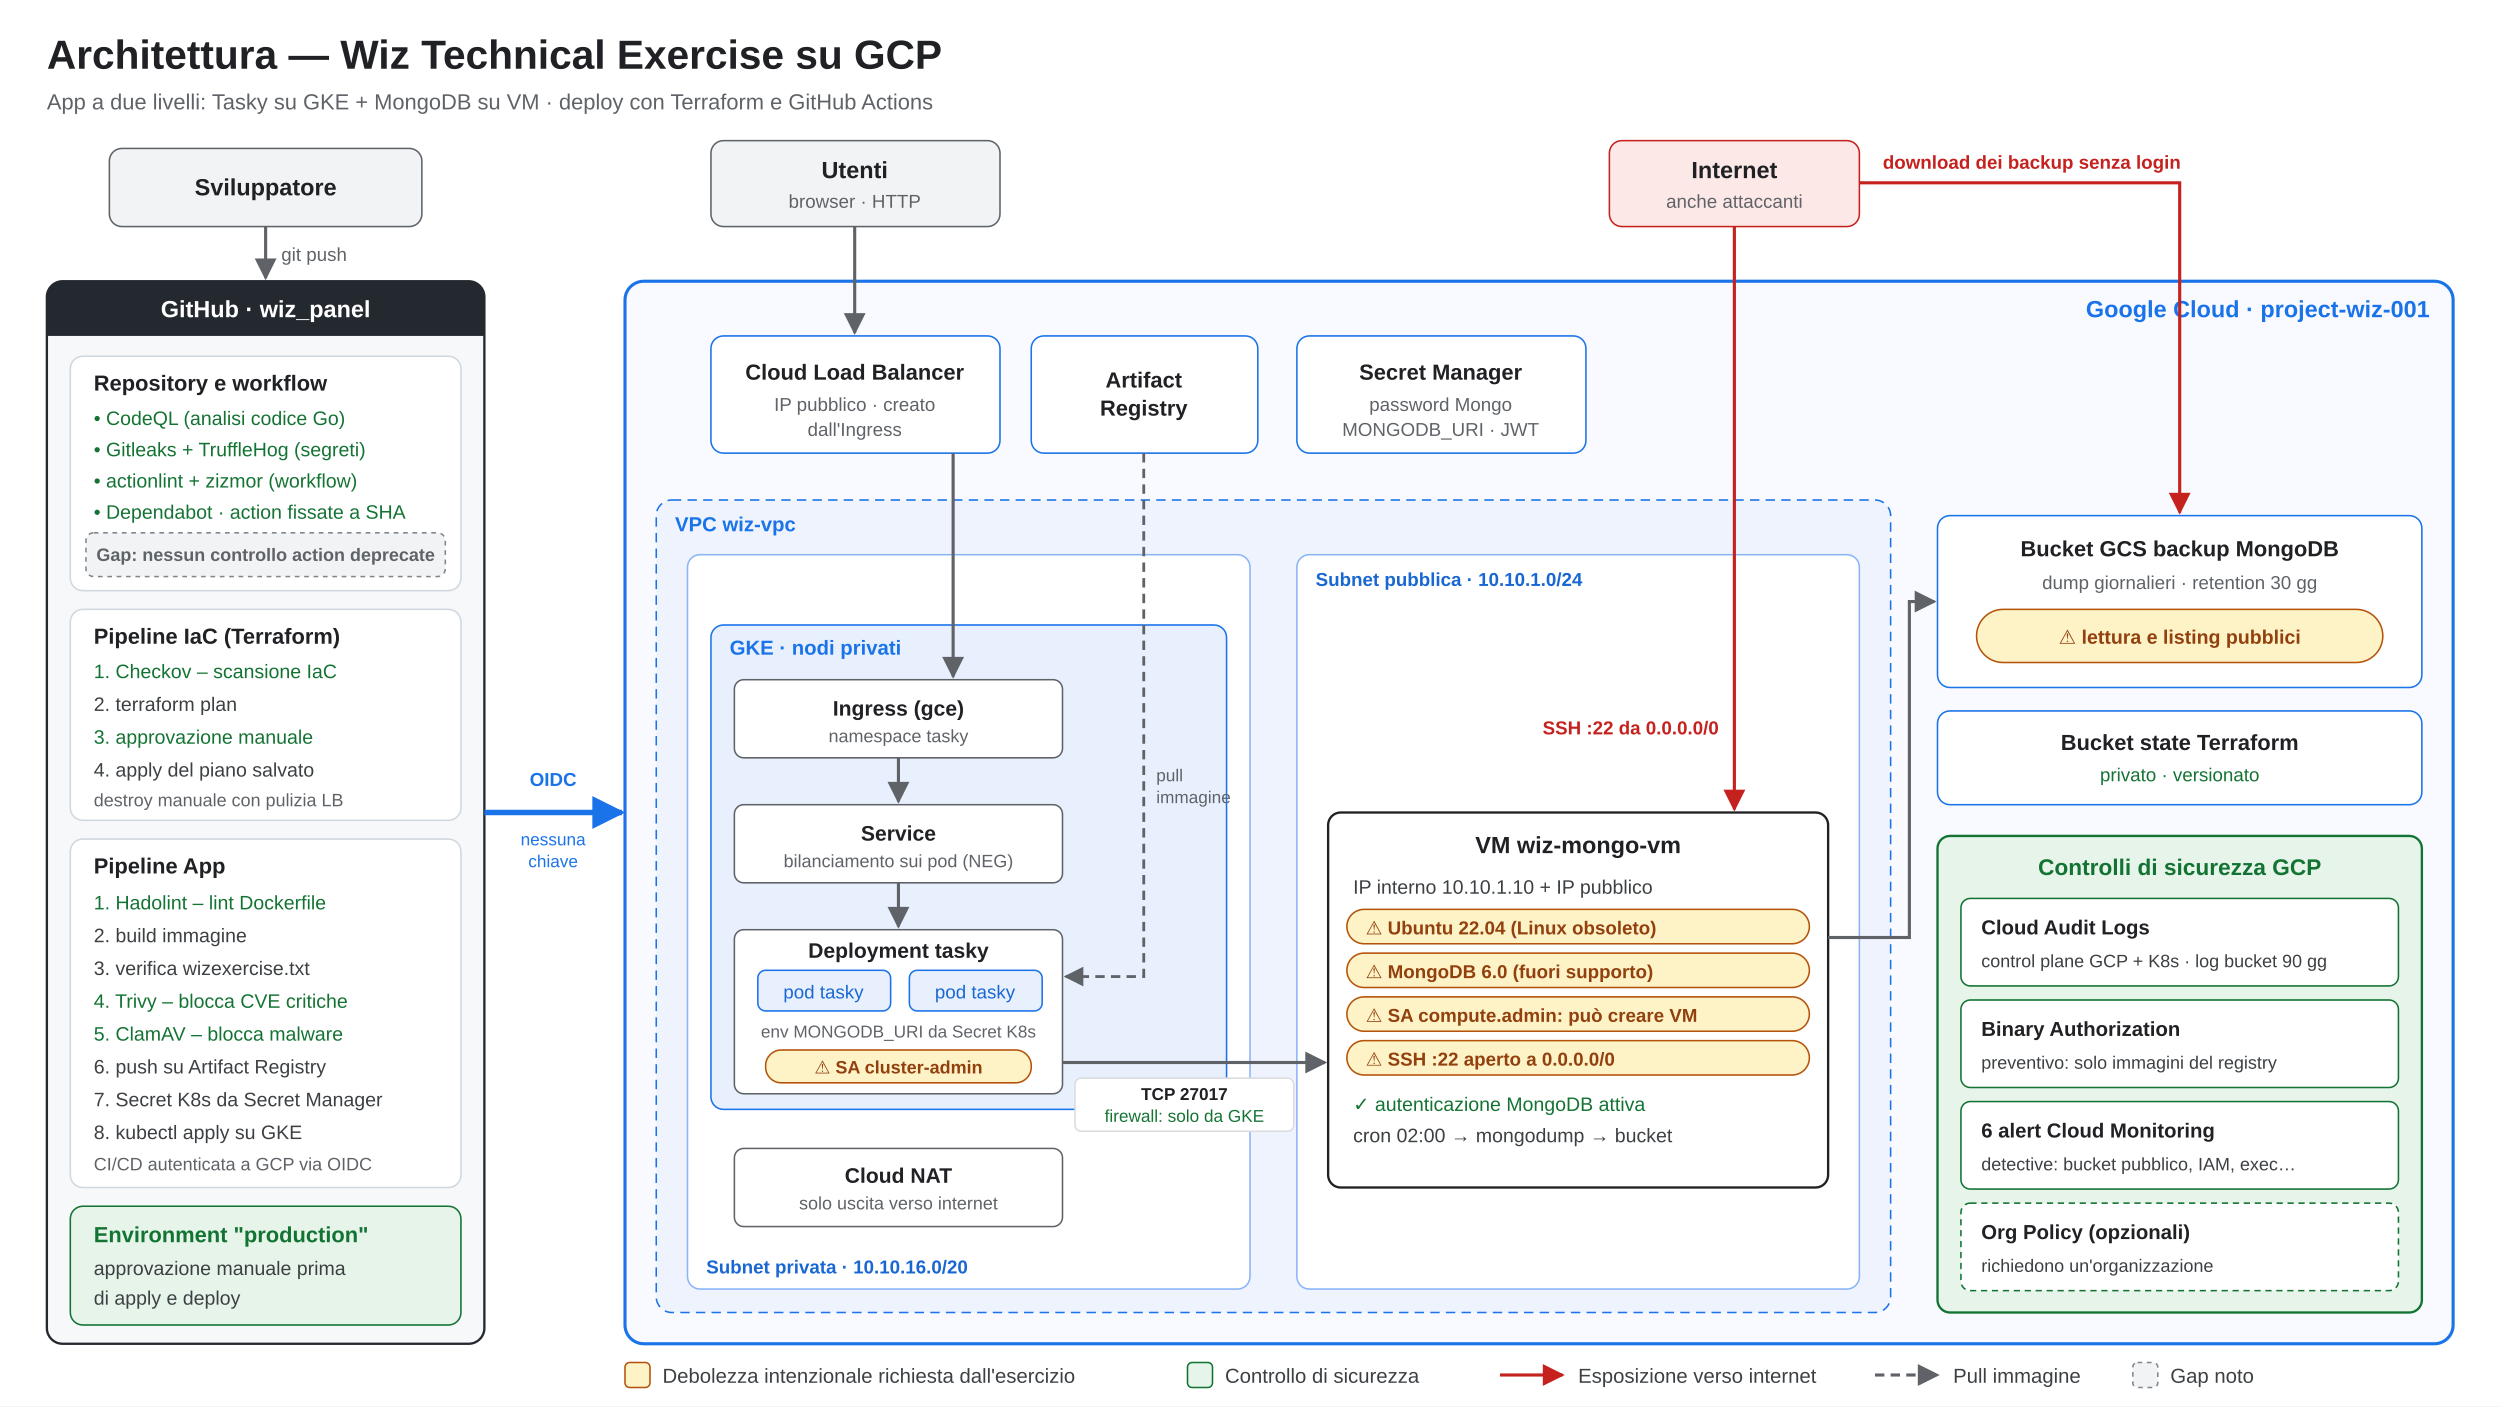
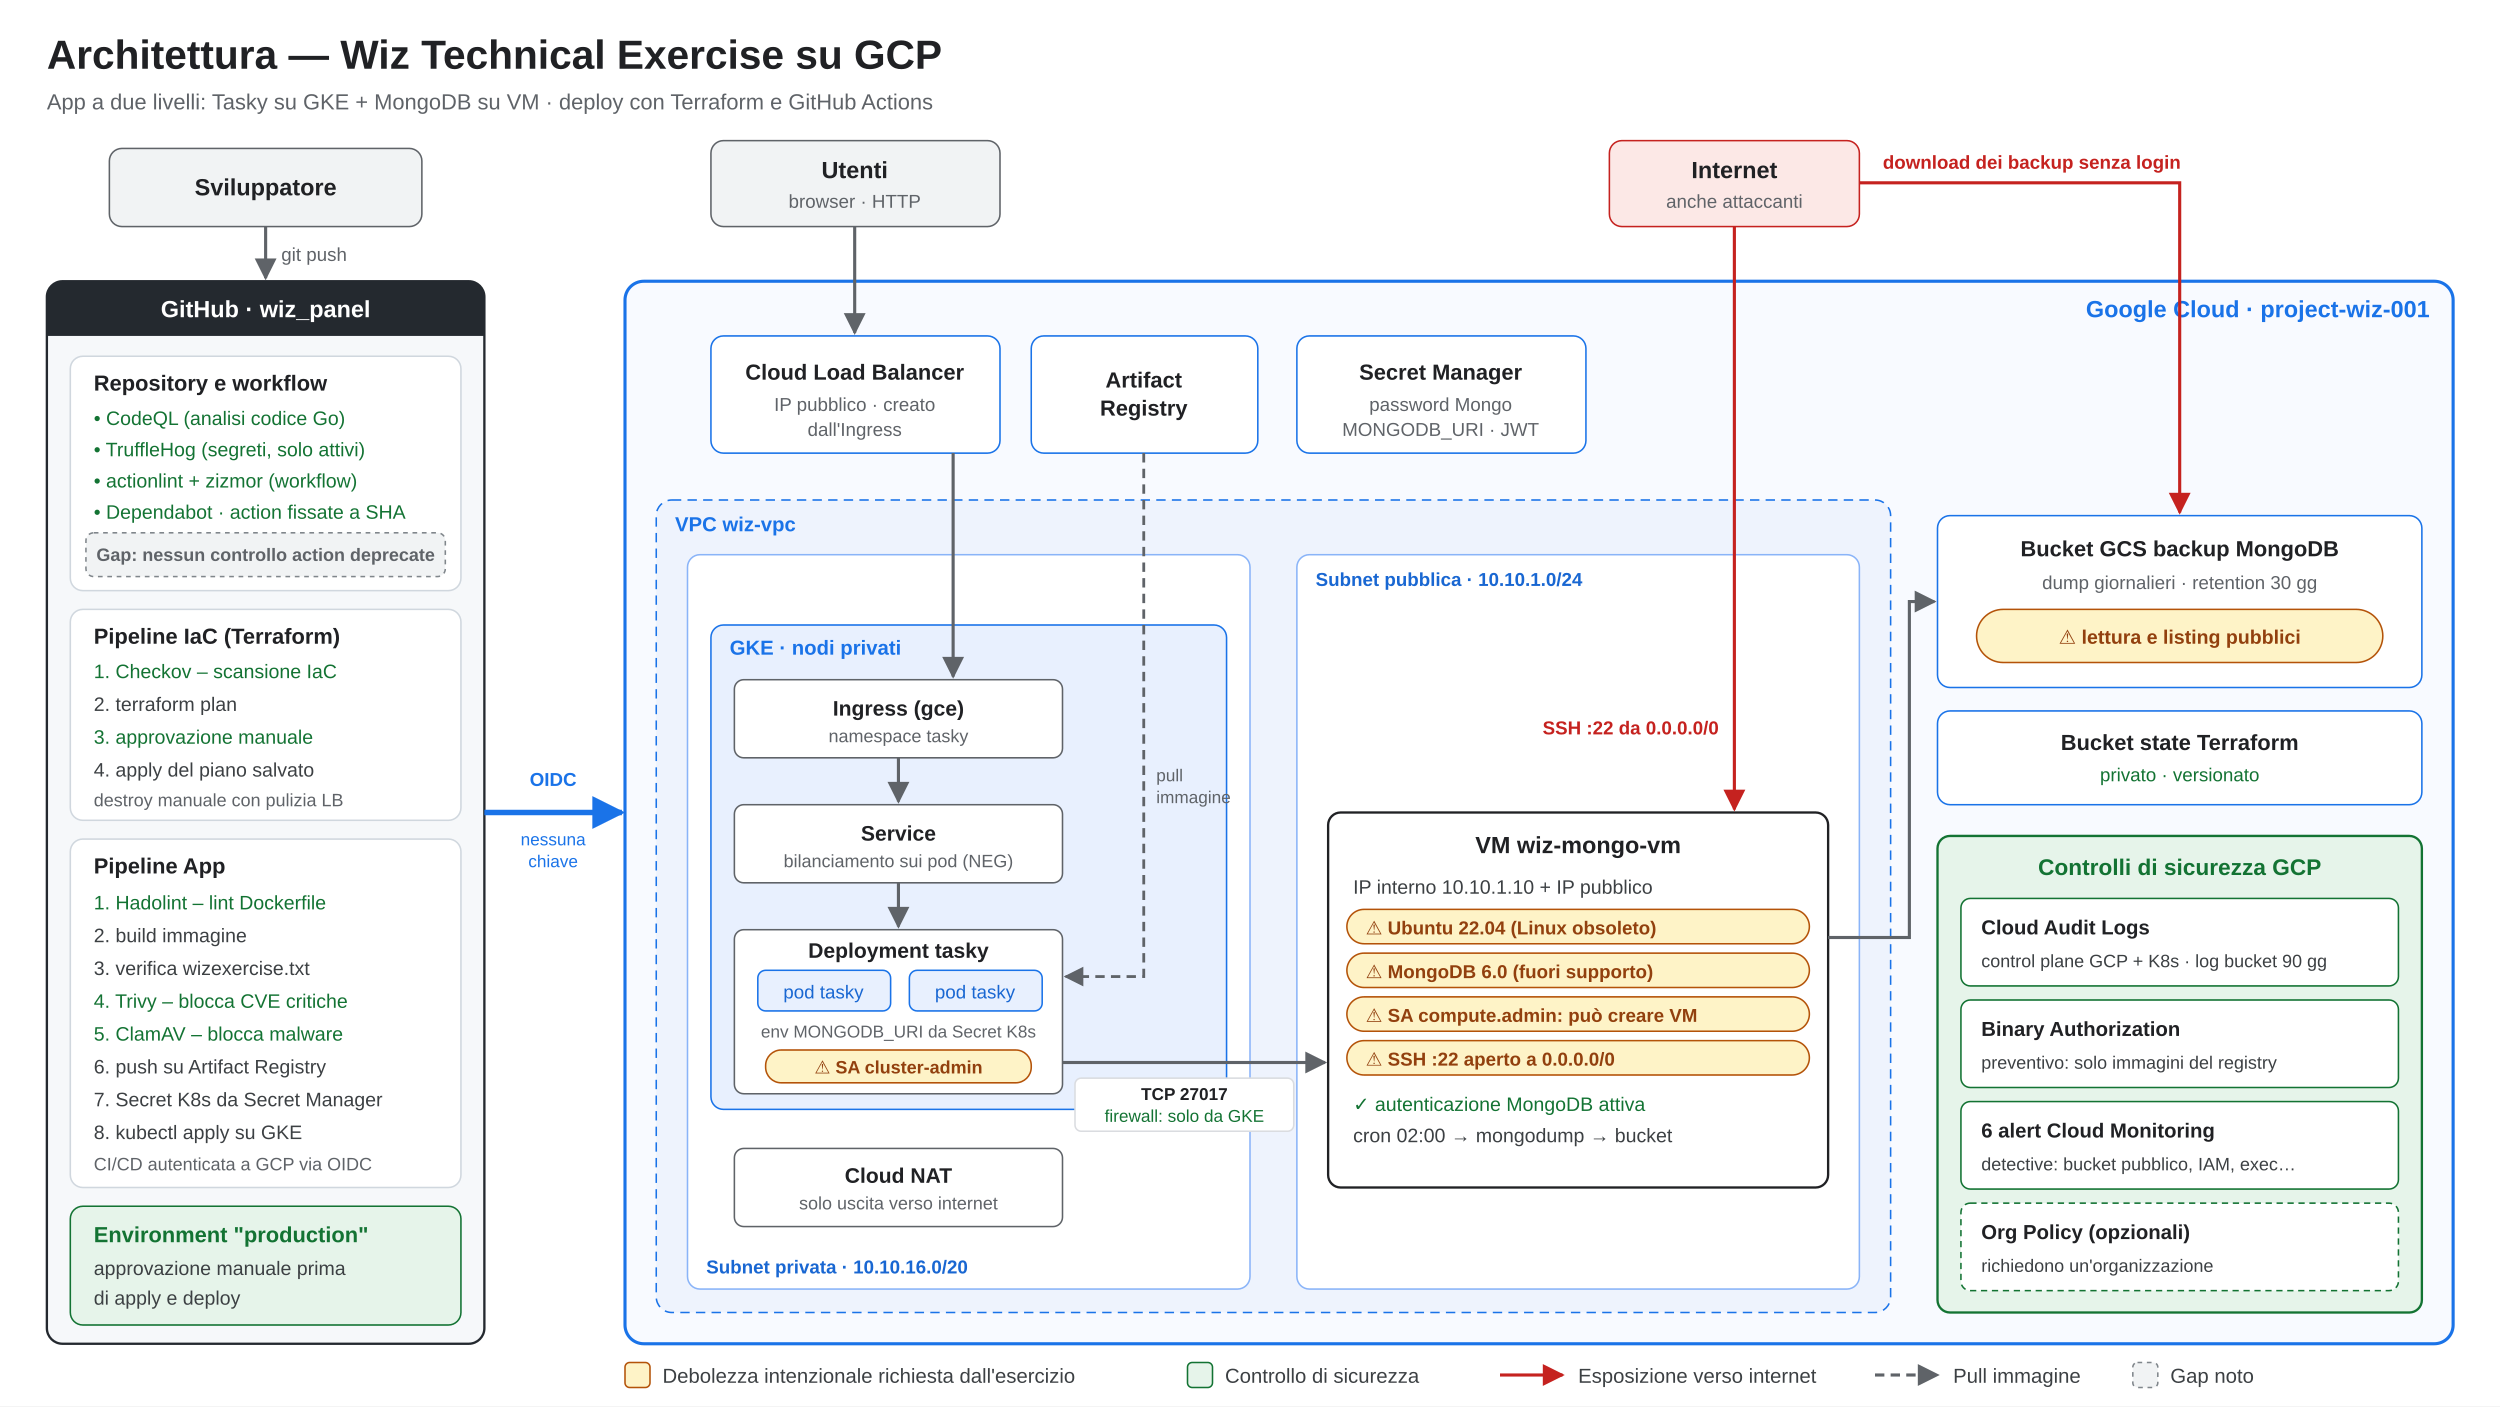
<svg xmlns="http://www.w3.org/2000/svg" viewBox="0 0 1600 900" width="1600" height="900" font-family="Segoe UI, Arial, sans-serif">
  <defs>
    <marker id="arr" viewBox="0 0 10 10" refX="9" refY="5" markerWidth="7" markerHeight="7" orient="auto-start-reverse">
      <path d="M0,0 L10,5 L0,10 z" fill="#5F6368" />
    </marker>
    <marker id="arrRed" viewBox="0 0 10 10" refX="9" refY="5" markerWidth="7" markerHeight="7" orient="auto-start-reverse">
      <path d="M0,0 L10,5 L0,10 z" fill="#C5221F" />
    </marker>
    <marker id="arrBlue" viewBox="0 0 10 10" refX="9" refY="5" markerWidth="6" markerHeight="6" orient="auto-start-reverse">
      <path d="M0,0 L10,5 L0,10 z" fill="#1A73E8" />
    </marker>
  </defs>
  <rect width="1600" height="900" fill="#FFFFFF" />
  <text x="30" y="44" font-size="26" font-weight="700" fill="#202124">Architettura — Wiz Technical Exercise su GCP</text>
  <text x="30" y="70" font-size="14" fill="#5F6368">App a due livelli: Tasky su GKE + MongoDB su VM · deploy con Terraform e GitHub Actions</text>
  <rect x="70" y="95" width="200" height="50" rx="8" fill="#F1F3F4" stroke="#5F6368" />
  <text x="170" y="125" font-size="15" font-weight="600" fill="#202124" text-anchor="middle">Sviluppatore</text>
  <rect x="455" y="90" width="185" height="55" rx="8" fill="#F1F3F4" stroke="#5F6368" />
  <text x="547" y="114" font-size="15" font-weight="600" fill="#202124" text-anchor="middle">Utenti</text>
  <text x="547" y="133" font-size="12" fill="#5F6368" text-anchor="middle">browser · HTTP</text>
  <rect x="1030" y="90" width="160" height="55" rx="8" fill="#FCE8E6" stroke="#C5221F" />
  <text x="1110" y="114" font-size="15" font-weight="600" fill="#202124" text-anchor="middle">Internet</text>
  <text x="1110" y="133" font-size="12" fill="#5F6368" text-anchor="middle">anche attaccanti</text>
  <rect x="30" y="180" width="280" height="680" rx="10" fill="#F6F8FA" stroke="#24292F" stroke-width="1.5" />
  <path d="M40,180 h260 a10,10 0 0 1 10,10 v25 h-280 v-25 a10,10 0 0 1 10,-10 z" fill="#24292F" />
  <text x="170" y="203" font-size="15" font-weight="700" fill="#FFFFFF" text-anchor="middle">GitHub · wiz_panel</text>
  <rect x="45" y="228" width="250" height="150" rx="8" fill="#FFFFFF" stroke="#D0D7DE" />
  <text x="60" y="250" font-size="14" font-weight="700" fill="#202124">Repository e workflow</text>
  <text x="60" y="272" font-size="12.5" fill="#137333">• CodeQL (analisi codice Go)</text>
-   <text x="60" y="292" font-size="12.5" fill="#137333">• Gitleaks + TruffleHog (segreti)</text>
+   <text x="60" y="292" font-size="12.5" fill="#137333">• TruffleHog (segreti, solo attivi)</text>
  <text x="60" y="312" font-size="12.5" fill="#137333">• actionlint + zizmor (workflow)</text>
  <text x="60" y="332" font-size="12.5" fill="#137333">• Dependabot · action fissate a SHA</text>
  <rect x="55" y="341" width="230" height="28" rx="5" fill="#F1F3F4" stroke="#80868B" stroke-dasharray="3 3" />
  <text x="170" y="359" font-size="11.5" font-weight="600" fill="#5F6368" text-anchor="middle">Gap: nessun controllo action deprecate</text>
  <rect x="45" y="390" width="250" height="135" rx="8" fill="#FFFFFF" stroke="#D0D7DE" />
  <text x="60" y="412" font-size="14" font-weight="700" fill="#202124">Pipeline IaC (Terraform)</text>
  <text x="60" y="434" font-size="12.5" fill="#137333">1. Checkov – scansione IaC</text>
  <text x="60" y="455" font-size="12.5" fill="#3C4043">2. terraform plan</text>
  <text x="60" y="476" font-size="12.5" fill="#137333">3. approvazione manuale</text>
  <text x="60" y="497" font-size="12.5" fill="#3C4043">4. apply del piano salvato</text>
  <text x="60" y="516" font-size="11.5" fill="#5F6368">destroy manuale con pulizia LB</text>
  <rect x="45" y="537" width="250" height="223" rx="8" fill="#FFFFFF" stroke="#D0D7DE" />
  <text x="60" y="559" font-size="14" font-weight="700" fill="#202124">Pipeline App</text>
  <text x="60" y="582" font-size="12.5" fill="#137333">1. Hadolint – lint Dockerfile</text>
  <text x="60" y="603" font-size="12.5" fill="#3C4043">2. build immagine</text>
  <text x="60" y="624" font-size="12.5" fill="#3C4043">3. verifica wizexercise.txt</text>
  <text x="60" y="645" font-size="12.5" fill="#137333">4. Trivy – blocca CVE critiche</text>
  <text x="60" y="666" font-size="12.5" fill="#137333">5. ClamAV – blocca malware</text>
  <text x="60" y="687" font-size="12.5" fill="#3C4043">6. push su Artifact Registry</text>
  <text x="60" y="708" font-size="12.5" fill="#3C4043">7. Secret K8s da Secret Manager</text>
  <text x="60" y="729" font-size="12.5" fill="#3C4043">8. kubectl apply su GKE</text>
  <text x="60" y="749" font-size="11.5" fill="#5F6368">CI/CD autenticata a GCP via OIDC</text>
  <rect x="45" y="772" width="250" height="76" rx="8" fill="#E6F4EA" stroke="#137333" />
  <text x="60" y="795" font-size="14" font-weight="700" fill="#137333">Environment "production"</text>
  <text x="60" y="816" font-size="12.5" fill="#3C4043">approvazione manuale prima</text>
  <text x="60" y="835" font-size="12.5" fill="#3C4043">di apply e deploy</text>
  <rect x="400" y="180" width="1170" height="680" rx="12" fill="#F8FAFF" stroke="#1A73E8" stroke-width="2" />
  <text x="1555" y="203" font-size="15" font-weight="700" fill="#1A73E8" text-anchor="end">Google Cloud · project-wiz-001</text>
  <rect x="455" y="215" width="185" height="75" rx="8" fill="#FFFFFF" stroke="#1A73E8" />
  <text x="547" y="243" font-size="14" font-weight="700" fill="#202124" text-anchor="middle">Cloud Load Balancer</text>
  <text x="547" y="263" font-size="12" fill="#5F6368" text-anchor="middle">IP pubblico · creato</text>
  <text x="547" y="279" font-size="12" fill="#5F6368" text-anchor="middle">dall'Ingress</text>
  <rect x="660" y="215" width="145" height="75" rx="8" fill="#FFFFFF" stroke="#1A73E8" />
  <text x="732" y="248" font-size="14" font-weight="700" fill="#202124" text-anchor="middle">Artifact</text>
  <text x="732" y="266" font-size="14" font-weight="700" fill="#202124" text-anchor="middle">Registry</text>
  <rect x="830" y="215" width="185" height="75" rx="8" fill="#FFFFFF" stroke="#1A73E8" />
  <text x="922" y="243" font-size="14" font-weight="700" fill="#202124" text-anchor="middle">Secret Manager</text>
  <text x="922" y="263" font-size="12" fill="#5F6368" text-anchor="middle">password Mongo</text>
  <text x="922" y="279" font-size="12" fill="#5F6368" text-anchor="middle">MONGODB_URI · JWT</text>
  <rect x="420" y="320" width="790" height="520" rx="10" fill="#EEF3FD" stroke="#1A73E8" stroke-dasharray="6 4" />
  <text x="432" y="340" font-size="13" font-weight="700" fill="#1A73E8">VPC wiz-vpc</text>
  <rect x="440" y="355" width="360" height="470" rx="8" fill="#FFFFFF" stroke="#8AB4F8" />
  <text x="452" y="815" font-size="12" font-weight="600" fill="#1967D2">Subnet privata · 10.10.16.0/20</text>
  <rect x="455" y="400" width="330" height="310" rx="8" fill="#E8F0FE" stroke="#1A73E8" />
  <text x="467" y="419" font-size="13" font-weight="700" fill="#1A73E8">GKE · nodi privati</text>
  <rect x="470" y="435" width="210" height="50" rx="6" fill="#FFFFFF" stroke="#5F6368" />
  <text x="575" y="458" font-size="13.5" font-weight="600" fill="#202124" text-anchor="middle">Ingress (gce)</text>
  <text x="575" y="475" font-size="11.5" fill="#5F6368" text-anchor="middle">namespace tasky</text>
  <rect x="470" y="515" width="210" height="50" rx="6" fill="#FFFFFF" stroke="#5F6368" />
  <text x="575" y="538" font-size="13.5" font-weight="600" fill="#202124" text-anchor="middle">Service</text>
  <text x="575" y="555" font-size="11.5" fill="#5F6368" text-anchor="middle">bilanciamento sui pod (NEG)</text>
  <rect x="470" y="595" width="210" height="105" rx="6" fill="#FFFFFF" stroke="#5F6368" />
  <text x="575" y="613" font-size="13.5" font-weight="600" fill="#202124" text-anchor="middle">Deployment tasky</text>
  <rect x="485" y="621" width="85" height="26" rx="5" fill="#E8F0FE" stroke="#1A73E8" />
  <text x="527" y="639" font-size="12" fill="#1967D2" text-anchor="middle">pod tasky</text>
  <rect x="582" y="621" width="85" height="26" rx="5" fill="#E8F0FE" stroke="#1A73E8" />
  <text x="624" y="639" font-size="12" fill="#1967D2" text-anchor="middle">pod tasky</text>
  <text x="575" y="664" font-size="11" fill="#5F6368" text-anchor="middle">env MONGODB_URI da Secret K8s</text>
  <rect x="490" y="672" width="170" height="21" rx="10" fill="#FEF3C7" stroke="#B45309" />
  <text x="575" y="687" font-size="11.5" font-weight="600" fill="#92400E" text-anchor="middle">⚠ SA cluster-admin</text>
  <rect x="470" y="735" width="210" height="50" rx="6" fill="#FFFFFF" stroke="#5F6368" />
  <text x="575" y="757" font-size="13.5" font-weight="600" fill="#202124" text-anchor="middle">Cloud NAT</text>
  <text x="575" y="774" font-size="11.5" fill="#5F6368" text-anchor="middle">solo uscita verso internet</text>
  <rect x="830" y="355" width="360" height="470" rx="8" fill="#FFFFFF" stroke="#8AB4F8" />
  <text x="842" y="375" font-size="12" font-weight="600" fill="#1967D2">Subnet pubblica · 10.10.1.0/24</text>
  <rect x="850" y="520" width="320" height="240" rx="8" fill="#FFFFFF" stroke="#202124" stroke-width="1.5" />
  <text x="1010" y="546" font-size="15" font-weight="700" fill="#202124" text-anchor="middle">VM wiz-mongo-vm</text>
  <text x="866" y="572" font-size="12.5" fill="#3C4043">IP interno 10.10.1.10 + IP pubblico</text>
  <rect x="862" y="582" width="296" height="22" rx="11" fill="#FEF3C7" stroke="#B45309" />
  <text x="874" y="598" font-size="12" font-weight="600" fill="#92400E">⚠ Ubuntu 22.04 (Linux obsoleto)</text>
  <rect x="862" y="610" width="296" height="22" rx="11" fill="#FEF3C7" stroke="#B45309" />
  <text x="874" y="626" font-size="12" font-weight="600" fill="#92400E">⚠ MongoDB 6.0 (fuori supporto)</text>
  <rect x="862" y="638" width="296" height="22" rx="11" fill="#FEF3C7" stroke="#B45309" />
  <text x="874" y="654" font-size="12" font-weight="600" fill="#92400E">⚠ SA compute.admin: può creare VM</text>
  <rect x="862" y="666" width="296" height="22" rx="11" fill="#FEF3C7" stroke="#B45309" />
  <text x="874" y="682" font-size="12" font-weight="600" fill="#92400E">⚠ SSH :22 aperto a 0.0.0.0/0</text>
  <text x="866" y="711" font-size="12.5" fill="#137333">✓ autenticazione MongoDB attiva</text>
  <text x="866" y="731" font-size="12.5" fill="#3C4043">cron 02:00 → mongodump → bucket</text>
  <rect x="1240" y="330" width="310" height="110" rx="8" fill="#FFFFFF" stroke="#1A73E8" />
  <text x="1395" y="356" font-size="14" font-weight="700" fill="#202124" text-anchor="middle">Bucket GCS backup MongoDB</text>
  <text x="1395" y="377" font-size="12" fill="#5F6368" text-anchor="middle">dump giornalieri · retention 30 gg</text>
  <rect x="1265" y="390" width="260" height="34" rx="17" fill="#FEF3C7" stroke="#B45309" />
  <text x="1395" y="412" font-size="12.5" font-weight="600" fill="#92400E" text-anchor="middle">⚠ lettura e listing pubblici</text>
  <rect x="1240" y="455" width="310" height="60" rx="8" fill="#FFFFFF" stroke="#1A73E8" />
  <text x="1395" y="480" font-size="14" font-weight="700" fill="#202124" text-anchor="middle">Bucket state Terraform</text>
  <text x="1395" y="500" font-size="12" fill="#137333" text-anchor="middle">privato · versionato</text>
  <rect x="1240" y="535" width="310" height="305" rx="8" fill="#E6F4EA" stroke="#137333" stroke-width="1.5" />
  <text x="1395" y="560" font-size="14.5" font-weight="700" fill="#137333" text-anchor="middle">Controlli di sicurezza GCP</text>
  <rect x="1255" y="575" width="280" height="56" rx="6" fill="#FFFFFF" stroke="#137333" />
  <text x="1268" y="598" font-size="13" font-weight="700" fill="#202124">Cloud Audit Logs</text>
  <text x="1268" y="619" font-size="11.5" fill="#3C4043">control plane GCP + K8s · log bucket 90 gg</text>
  <rect x="1255" y="640" width="280" height="56" rx="6" fill="#FFFFFF" stroke="#137333" />
  <text x="1268" y="663" font-size="13" font-weight="700" fill="#202124">Binary Authorization</text>
  <text x="1268" y="684" font-size="11.5" fill="#3C4043">preventivo: solo immagini del registry</text>
  <rect x="1255" y="705" width="280" height="56" rx="6" fill="#FFFFFF" stroke="#137333" />
  <text x="1268" y="728" font-size="13" font-weight="700" fill="#202124">6 alert Cloud Monitoring</text>
  <text x="1268" y="749" font-size="11.5" fill="#3C4043">detective: bucket pubblico, IAM, exec…</text>
  <rect x="1255" y="770" width="280" height="56" rx="6" fill="#FFFFFF" stroke="#137333" stroke-dasharray="4 3" />
  <text x="1268" y="793" font-size="13" font-weight="700" fill="#202124">Org Policy (opzionali)</text>
  <text x="1268" y="814" font-size="11.5" fill="#3C4043">richiedono un'organizzazione</text>
  <line x1="170" y1="145" x2="170" y2="178" stroke="#5F6368" stroke-width="2" marker-end="url(#arr)" />
  <text x="180" y="167" font-size="12" fill="#5F6368">git push</text>
  <line x1="310" y1="520" x2="398" y2="520" stroke="#1A73E8" stroke-width="3.5" marker-end="url(#arrBlue)" />
  <text x="354" y="503" font-size="12" font-weight="700" fill="#1A73E8" text-anchor="middle">OIDC</text>
  <text x="354" y="541" font-size="11" fill="#1A73E8" text-anchor="middle">nessuna</text>
  <text x="354" y="555" font-size="11" fill="#1A73E8" text-anchor="middle">chiave</text>
  <line x1="547" y1="145" x2="547" y2="213" stroke="#5F6368" stroke-width="2" marker-end="url(#arr)" />
  <line x1="610" y1="290" x2="610" y2="433" stroke="#5F6368" stroke-width="2" marker-end="url(#arr)" />
  <line x1="575" y1="485" x2="575" y2="513" stroke="#5F6368" stroke-width="2" marker-end="url(#arr)" />
  <line x1="575" y1="565" x2="575" y2="593" stroke="#5F6368" stroke-width="2" marker-end="url(#arr)" />
  <path d="M732,290 V625 H682" fill="none" stroke="#5F6368" stroke-width="1.8" stroke-dasharray="6 4" marker-end="url(#arr)" />
  <text x="740" y="500" font-size="11" fill="#5F6368">pull</text>
  <text x="740" y="514" font-size="11" fill="#5F6368">immagine</text>
  <line x1="680" y1="680" x2="848" y2="680" stroke="#5F6368" stroke-width="2" marker-end="url(#arr)" />
  <rect x="688" y="690" width="140" height="34" rx="4" fill="#FFFFFF" stroke="#DADCE0" />
  <text x="758" y="704" font-size="11" font-weight="600" fill="#202124" text-anchor="middle">TCP 27017</text>
  <text x="758" y="718" font-size="11" fill="#137333" text-anchor="middle">firewall: solo da GKE</text>
  <line x1="1110" y1="145" x2="1110" y2="518" stroke="#C5221F" stroke-width="2" marker-end="url(#arrRed)" />
  <text x="1100" y="470" font-size="12" font-weight="600" fill="#C5221F" text-anchor="end">SSH :22 da 0.0.0.0/0</text>
  <path d="M1190,117 H1395 V328" fill="none" stroke="#C5221F" stroke-width="2" marker-end="url(#arrRed)" />
  <text x="1205" y="108" font-size="12" font-weight="600" fill="#C5221F">download dei backup senza login</text>
  <path d="M1170,600 H1222 V385 H1238" fill="none" stroke="#5F6368" stroke-width="2" marker-end="url(#arr)" />
  <rect x="400" y="872" width="16" height="16" rx="3" fill="#FEF3C7" stroke="#B45309" />
  <text x="424" y="885" font-size="13" fill="#3C4043">Debolezza intenzionale richiesta dall'esercizio</text>
  <rect x="760" y="872" width="16" height="16" rx="3" fill="#E6F4EA" stroke="#137333" />
  <text x="784" y="885" font-size="13" fill="#3C4043">Controllo di sicurezza</text>
  <line x1="960" y1="880" x2="1000" y2="880" stroke="#C5221F" stroke-width="2" marker-end="url(#arrRed)" />
  <text x="1010" y="885" font-size="13" fill="#3C4043">Esposizione verso internet</text>
  <line x1="1200" y1="880" x2="1240" y2="880" stroke="#5F6368" stroke-width="2" stroke-dasharray="6 4" marker-end="url(#arr)" />
  <text x="1250" y="885" font-size="13" fill="#3C4043">Pull immagine</text>
  <rect x="1365" y="872" width="16" height="16" rx="3" fill="#F1F3F4" stroke="#80868B" stroke-dasharray="3 3" />
  <text x="1389" y="885" font-size="13" fill="#3C4043">Gap noto</text>
</svg>
